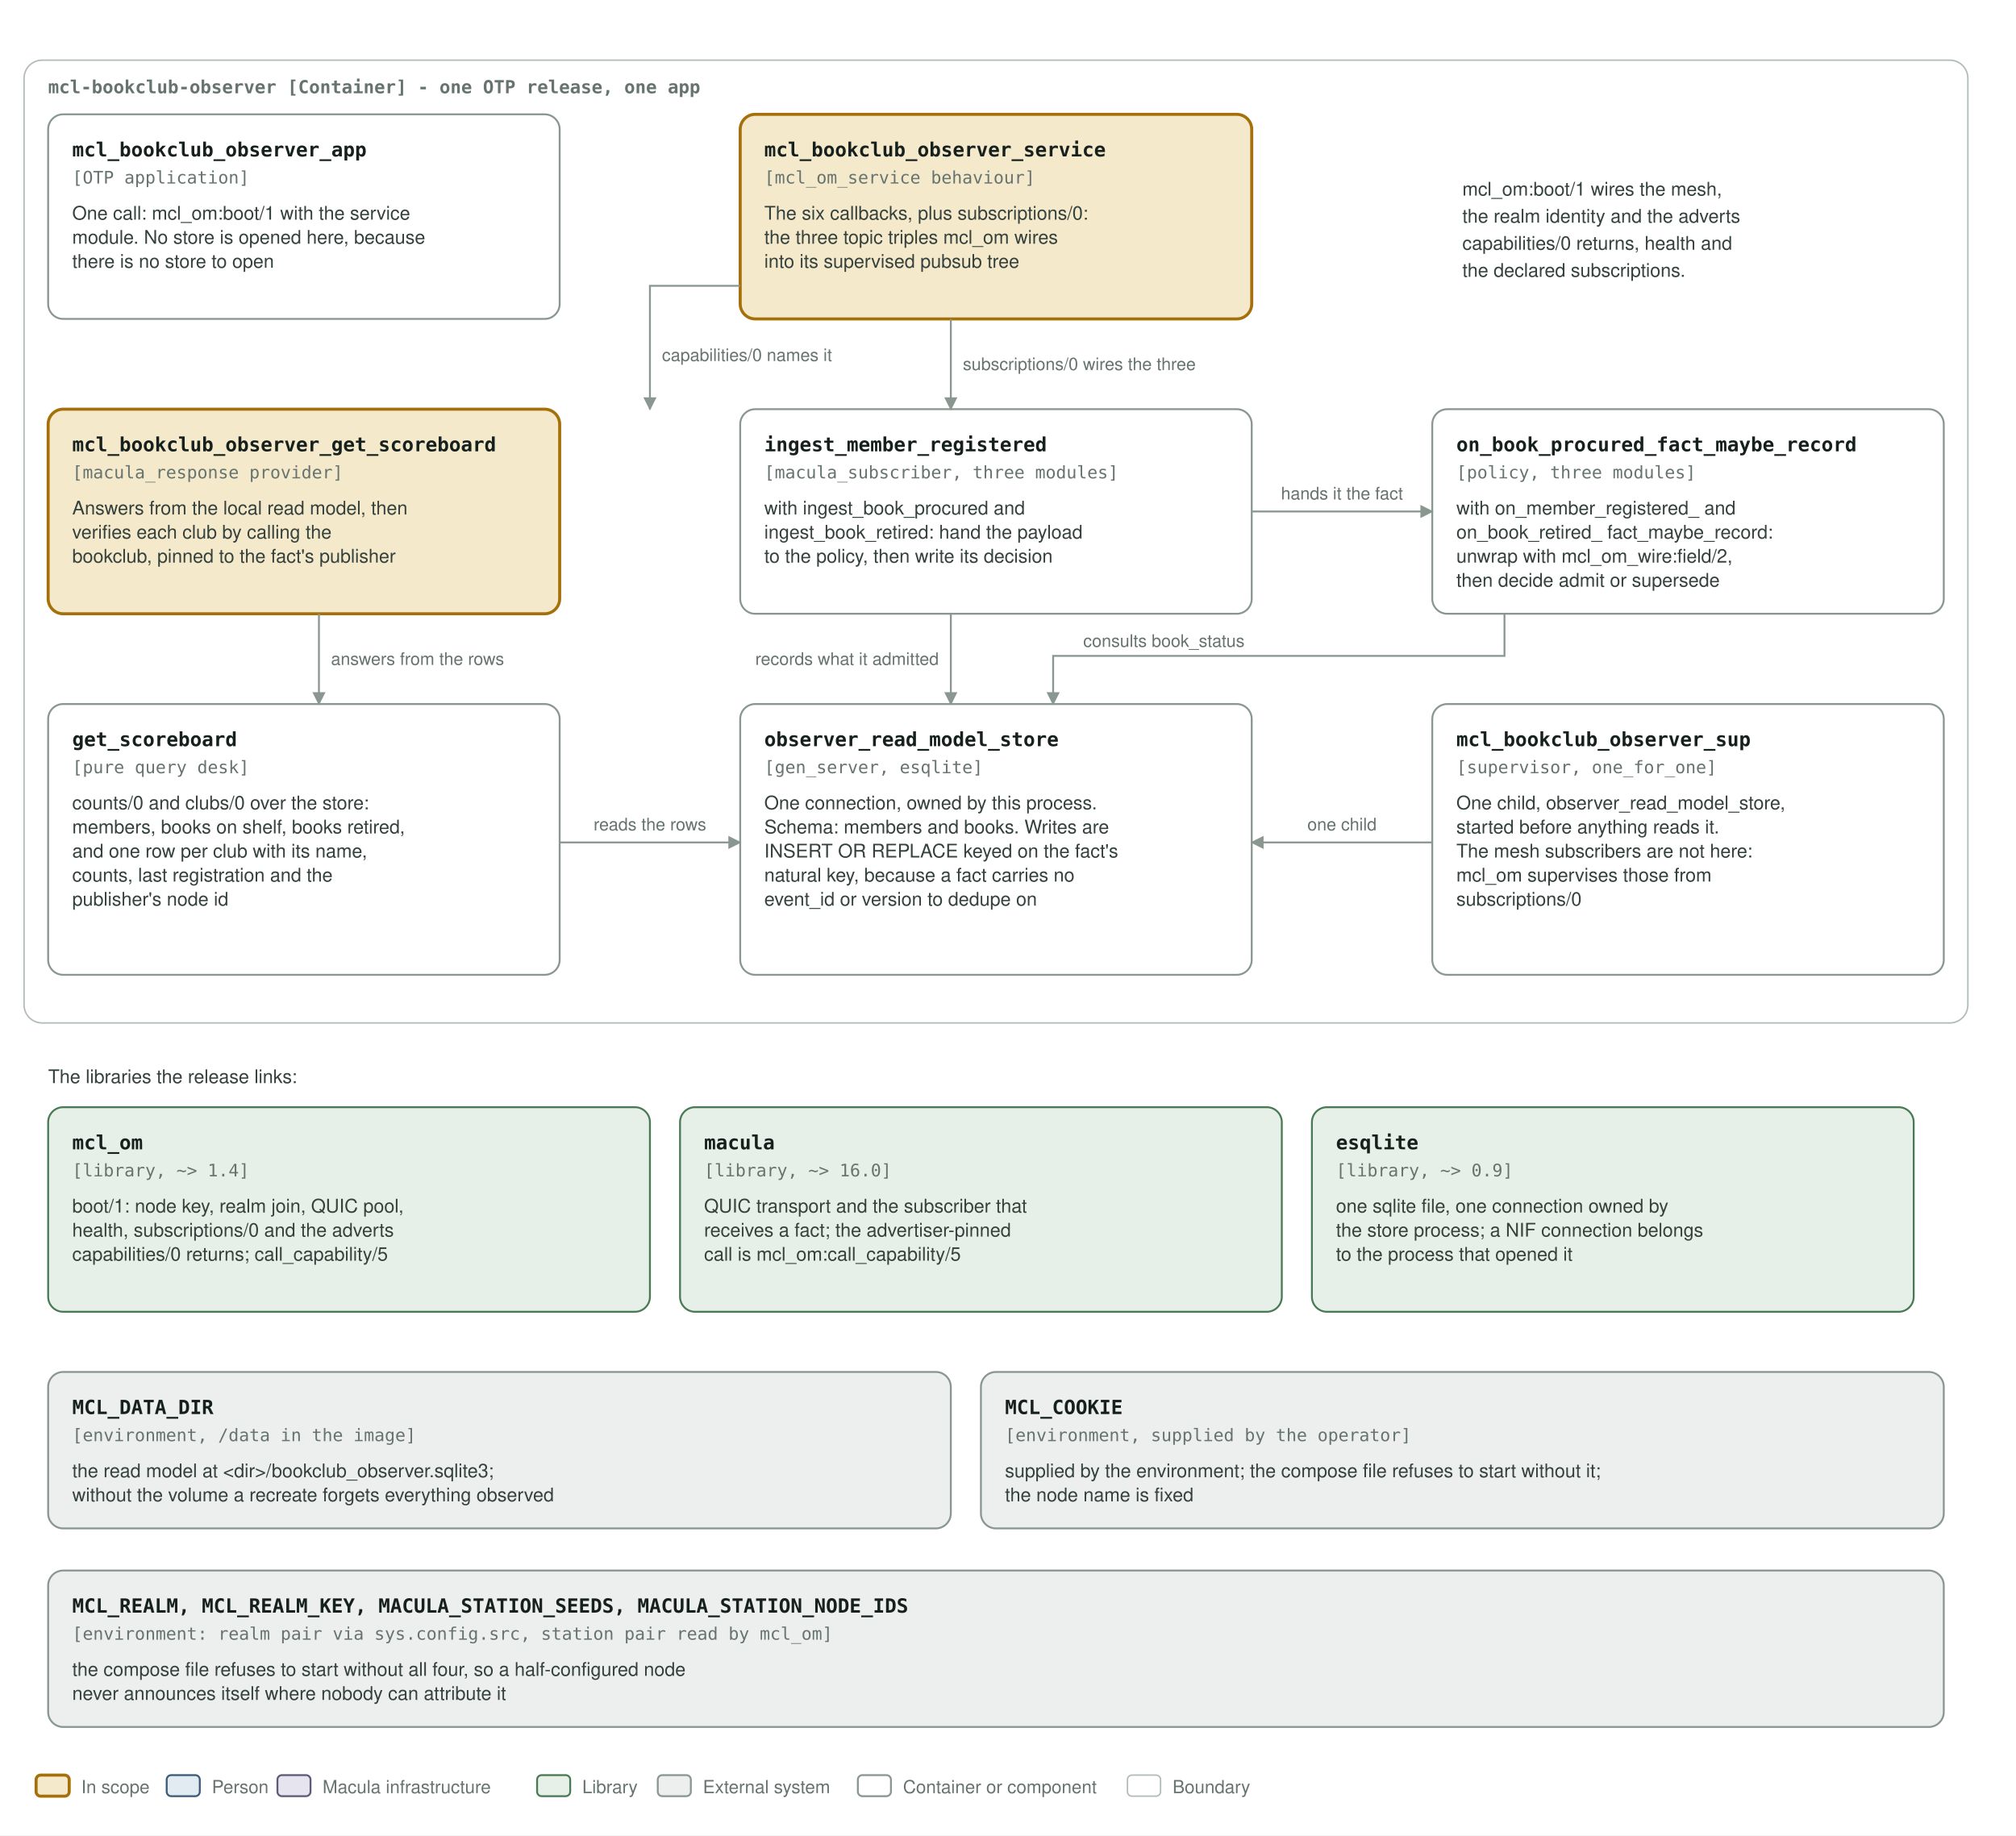
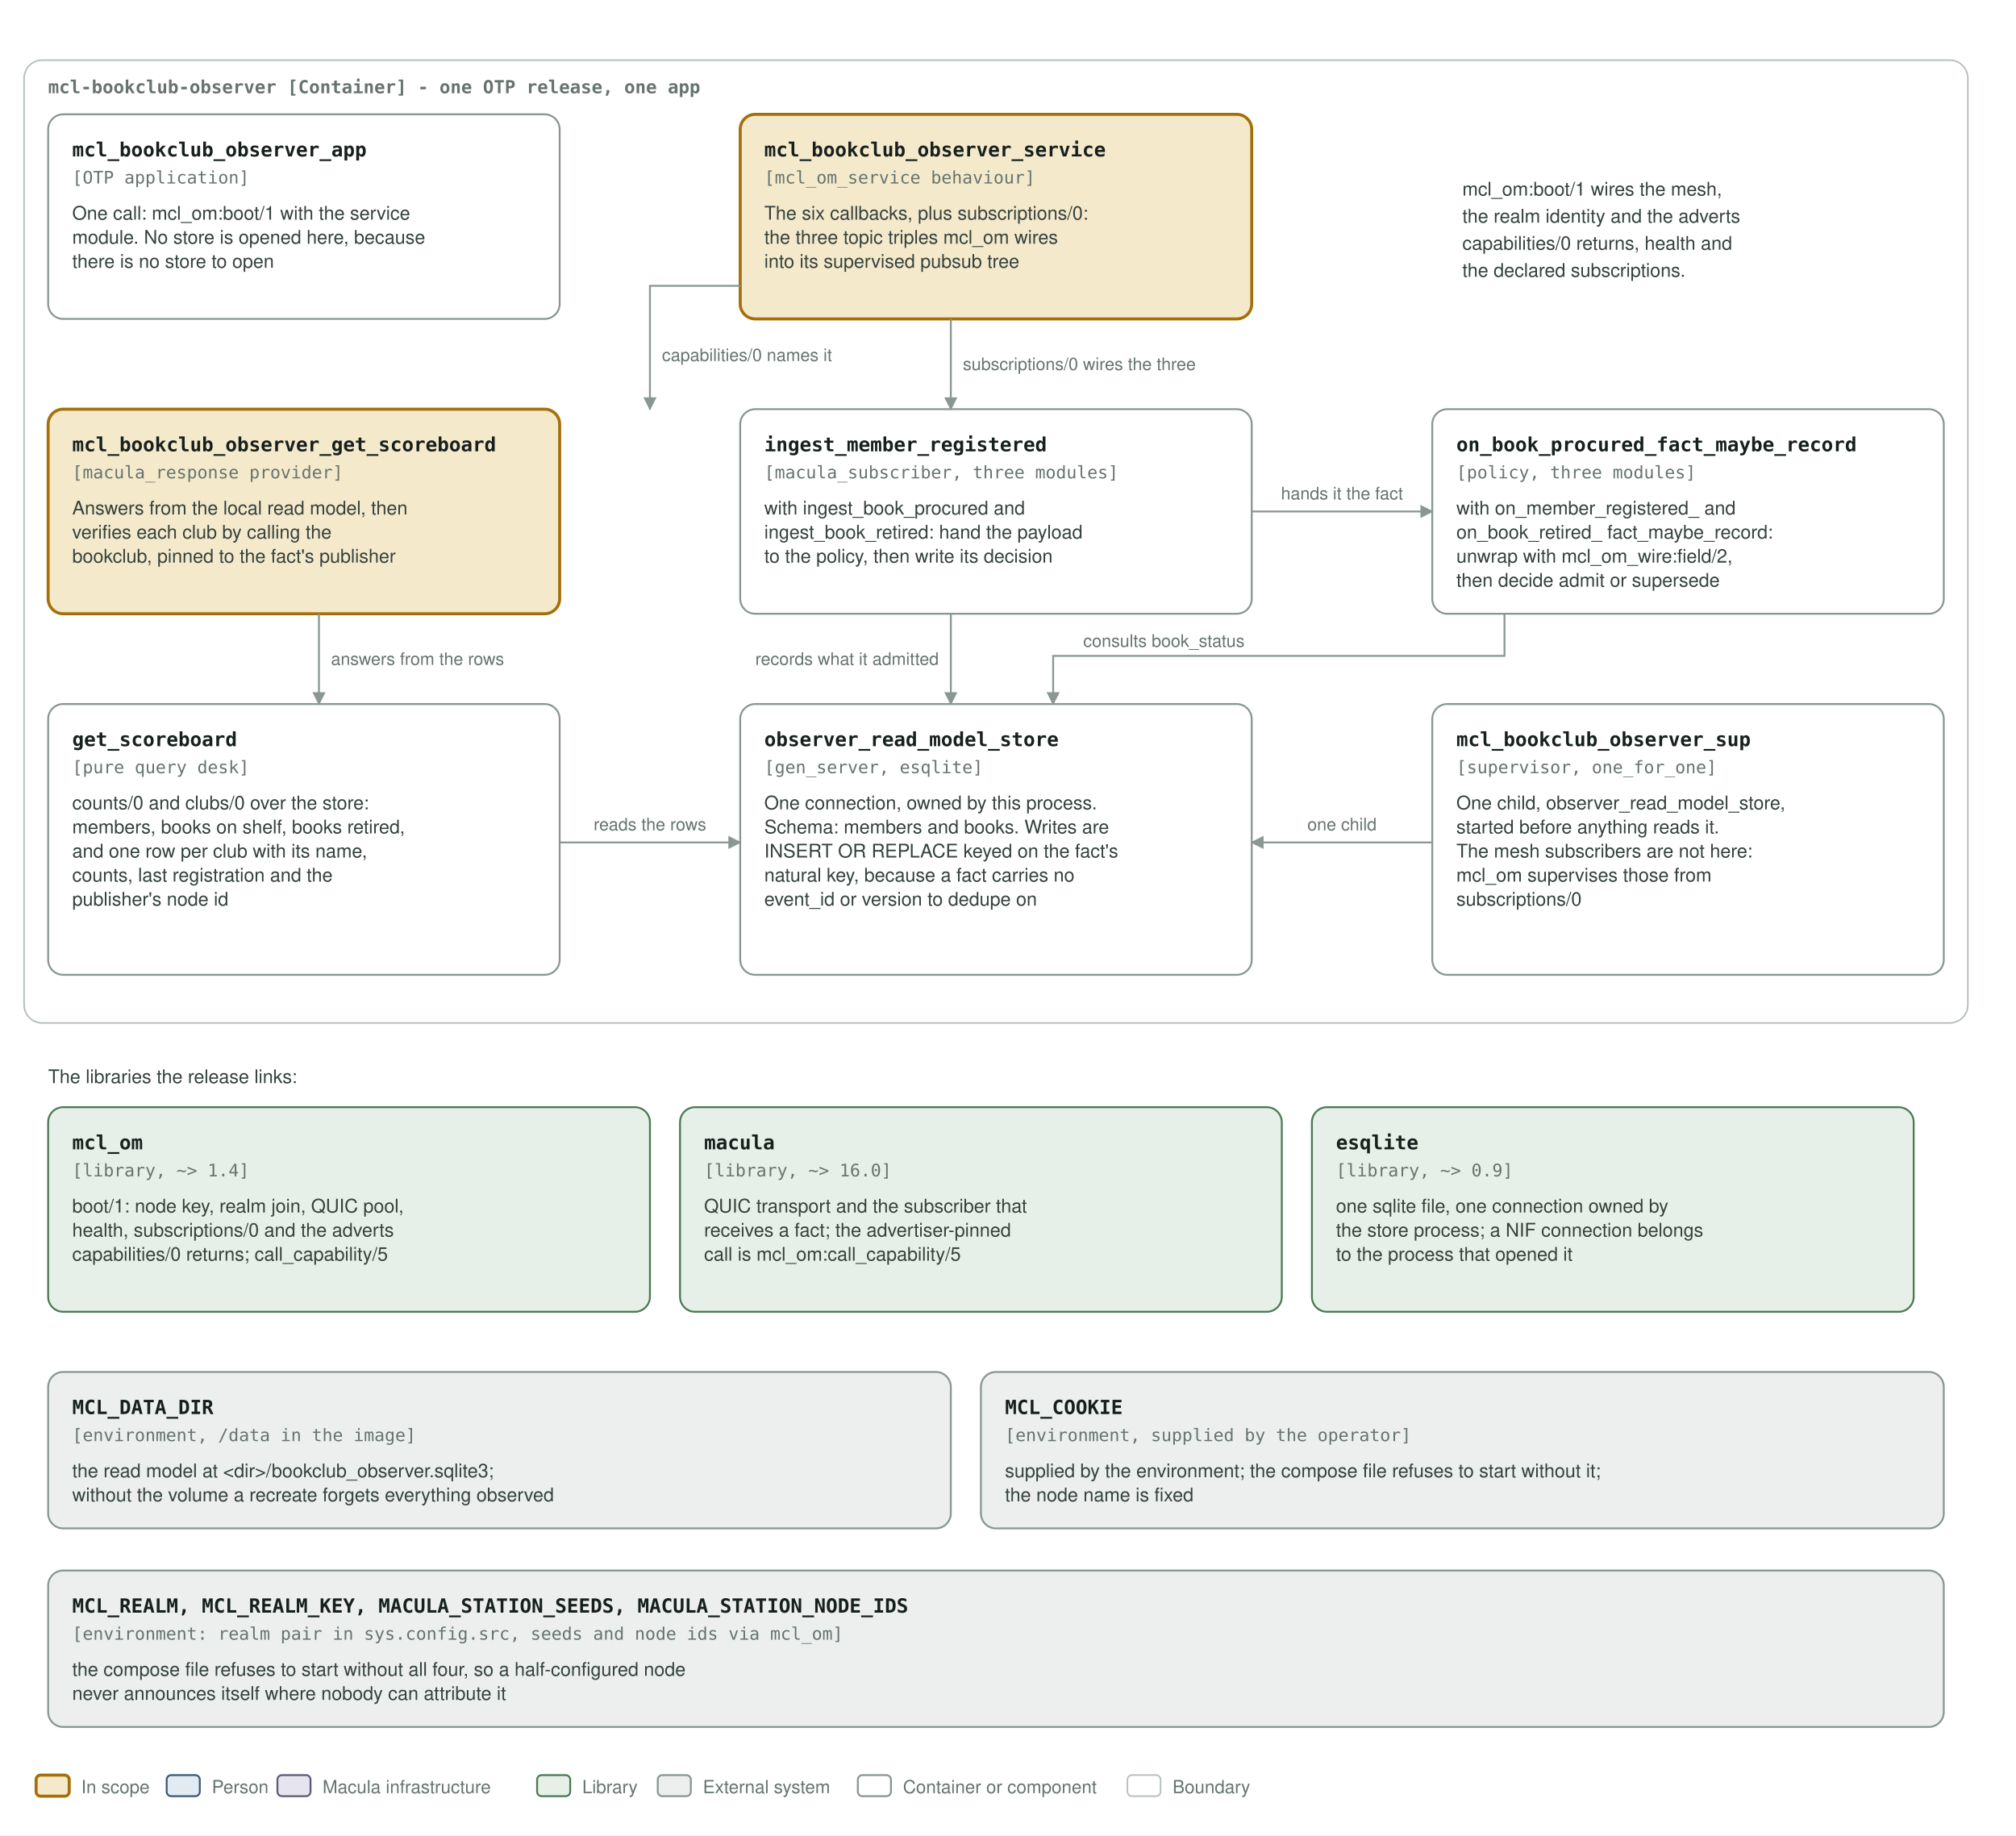
<svg xmlns="http://www.w3.org/2000/svg" viewBox="0 0 1340 1220" role="img" aria-label="mcl-bookclub-observer components">
  <style>
.t-name { font-family: "Atkinson Hyperlegible", "Segoe UI", system-ui, -apple-system, Helvetica, Arial, sans-serif; font-size: 15px; font-weight: 700; }
.t-desc { font-family: "Atkinson Hyperlegible", "Segoe UI", system-ui, -apple-system, Helvetica, Arial, sans-serif; font-size: 12.5px; }
.t-rel { font-family: "Atkinson Hyperlegible", "Segoe UI", system-ui, -apple-system, Helvetica, Arial, sans-serif; font-size: 11.5px; paint-order: stroke; stroke-width: 4px; stroke-linejoin: round; }
.t-code { font-family: "JetBrains Mono", ui-monospace, Menlo, Consolas, monospace; font-size: 13px; font-weight: 600; }
.t-type { font-family: "JetBrains Mono", ui-monospace, Menlo, Consolas, monospace; font-size: 11.5px; }
.t-bound { font-family: "JetBrains Mono", ui-monospace, Menlo, Consolas, monospace; font-size: 12px; font-weight: 600; }
.t-leg { font-family: "Atkinson Hyperlegible", "Segoe UI", system-ui, -apple-system, Helvetica, Arial, sans-serif; font-size: 12px; }
.edge { fill: none; stroke-width: 1.25; }
.edge-later { fill: none; stroke-width: 1.25; stroke-dasharray: 5 4; }
.bg { fill: #FFFFFF; }
.b-sys { fill: #F5E9CC; stroke: #A56F0A; stroke-width: 2; }
.b-per { fill: #E3EBF2; stroke: #3B5B7A; stroke-width: 1.25; }
.b-mac { fill: #E6E4EE; stroke: #5E5A78; stroke-width: 1.25; }
.b-lib { fill: #E7F0E8; stroke: #4A7A55; stroke-width: 1.25; }
.b-ext { fill: #ECEFED; stroke: #8A9791; stroke-width: 1.25; }
.b-cmp { fill: #FFFFFF; stroke: #8A9791; stroke-width: 1.25; }
.b-later { fill: none; stroke: #8A9791; stroke-width: 1.25; stroke-dasharray: 5 4; }
.bound { fill: none; stroke: #B3BDB8; stroke-width: 1; }
.head { fill: #3B5B7A; }
.t-name, .t-code { fill: #16201D; }
.t-type, .t-bound, .t-leg { fill: #66736E; }
.t-desc { fill: #34413C; }
.t-rel { fill: #66736E; stroke: #FFFFFF; }
.edge, .edge-later { stroke: #8A9791; }
.arrowhead { fill: #8A9791; }
@media (prefers-color-scheme: dark) {
.bg { fill: #171F1C; }
.b-sys { fill: #3A2E13; stroke: #E3AA3C; }
.b-per { fill: #1D2A36; stroke: #8EB4D8; }
.b-mac { fill: #26243A; stroke: #A9A4C8; }
.b-lib { fill: #1A241C; stroke: #8FBE9B; }
.b-ext { fill: #1C2421; stroke: #7D8B85; }
.b-cmp { fill: #171F1C; stroke: #7D8B85; }
.b-later { stroke: #7D8B85; }
.bound { stroke: #4A5752; }
.head { fill: #8EB4D8; }
.t-name, .t-code { fill: #E6ECE9; }
.t-type, .t-bound, .t-leg { fill: #93A09A; }
.t-desc { fill: #C3CDC8; }
.t-rel { fill: #93A09A; stroke: #171F1C; }
.edge, .edge-later { stroke: #7D8B85; }
.arrowhead { fill: #7D8B85; }
}
</style>
  <defs>
    <marker id="a" viewBox="0 0 10 10" refX="9" refY="5" markerWidth="7" markerHeight="7" orient="auto-start-reverse">
      <path class="arrowhead" d="M0 0L10 5L0 10z" />
    </marker>
  </defs>
  <rect class="bg" x="0" y="0" width="1340" height="1220" />
  <rect class="bound" x="16" y="40" width="1292" height="640" rx="12" />
  <text class="t-bound" x="32" y="62">mcl-bookclub-observer [Container] - one OTP release, one app</text>
  <rect class="b-cmp" x="32" y="76" width="340" height="136" rx="10" />
  <text class="t-code" x="48" y="104">mcl_bookclub_observer_app</text>
  <text class="t-type" x="48" y="122">[OTP application]</text>
  <text class="t-desc" x="48" y="146">One call: mcl_om:boot/1 with the service</text>
  <text class="t-desc" x="48" y="162">module. No store is opened here, because</text>
  <text class="t-desc" x="48" y="178">there is no store to open</text>
  <rect class="b-sys" x="492" y="76" width="340" height="136" rx="10" />
  <text class="t-code" x="508" y="104">mcl_bookclub_observer_service</text>
  <text class="t-type" x="508" y="122">[mcl_om_service behaviour]</text>
  <text class="t-desc" x="508" y="146">The six callbacks, plus subscriptions/0:</text>
  <text class="t-desc" x="508" y="162">the three topic triples mcl_om wires</text>
  <text class="t-desc" x="508" y="178">into its supervised pubsub tree</text>
  <text class="t-desc" x="972" y="130">mcl_om:boot/1 wires the mesh,</text>
  <text class="t-desc" x="972" y="148">the realm identity and the adverts</text>
  <text class="t-desc" x="972" y="166">capabilities/0 returns, health and</text>
  <text class="t-desc" x="972" y="184">the declared subscriptions.</text>
  <rect class="b-sys" x="32" y="272" width="340" height="136" rx="10" />
  <text class="t-code" x="48" y="300">mcl_bookclub_observer_get_scoreboard</text>
  <text class="t-type" x="48" y="318">[macula_response provider]</text>
  <text class="t-desc" x="48" y="342">Answers from the local read model, then</text>
  <text class="t-desc" x="48" y="358">verifies each club by calling the</text>
  <text class="t-desc" x="48" y="374">bookclub, pinned to the fact's publisher</text>
  <rect class="b-cmp" x="492" y="272" width="340" height="136" rx="10" />
  <text class="t-code" x="508" y="300">ingest_member_registered</text>
  <text class="t-type" x="508" y="318">[macula_subscriber, three modules]</text>
  <text class="t-desc" x="508" y="342">with ingest_book_procured and</text>
  <text class="t-desc" x="508" y="358">ingest_book_retired: hand the payload</text>
  <text class="t-desc" x="508" y="374">to the policy, then write its decision</text>
  <rect class="b-cmp" x="952" y="272" width="340" height="136" rx="10" />
  <text class="t-code" x="968" y="300">on_book_procured_fact_maybe_record</text>
  <text class="t-type" x="968" y="318">[policy, three modules]</text>
  <text class="t-desc" x="968" y="342">with on_member_registered_ and</text>
  <text class="t-desc" x="968" y="358">on_book_retired_ fact_maybe_record:</text>
  <text class="t-desc" x="968" y="374">unwrap with mcl_om_wire:field/2,</text>
  <text class="t-desc" x="968" y="390">then decide admit or supersede</text>
  <rect class="b-cmp" x="32" y="468" width="340" height="180" rx="10" />
  <text class="t-code" x="48" y="496">get_scoreboard</text>
  <text class="t-type" x="48" y="514">[pure query desk]</text>
  <text class="t-desc" x="48" y="538">counts/0 and clubs/0 over the store:</text>
  <text class="t-desc" x="48" y="554">members, books on shelf, books retired,</text>
  <text class="t-desc" x="48" y="570">and one row per club with its name,</text>
  <text class="t-desc" x="48" y="586">counts, last registration and the</text>
  <text class="t-desc" x="48" y="602">publisher's node id</text>
  <rect class="b-cmp" x="492" y="468" width="340" height="180" rx="10" />
  <text class="t-code" x="508" y="496">observer_read_model_store</text>
  <text class="t-type" x="508" y="514">[gen_server, esqlite]</text>
  <text class="t-desc" x="508" y="538">One connection, owned by this process.</text>
  <text class="t-desc" x="508" y="554">Schema: members and books. Writes are</text>
  <text class="t-desc" x="508" y="570">INSERT OR REPLACE keyed on the fact's</text>
  <text class="t-desc" x="508" y="586">natural key, because a fact carries no</text>
  <text class="t-desc" x="508" y="602">event_id or version to dedupe on</text>
  <rect class="b-cmp" x="952" y="468" width="340" height="180" rx="10" />
  <text class="t-code" x="968" y="496">mcl_bookclub_observer_sup</text>
  <text class="t-type" x="968" y="514">[supervisor, one_for_one]</text>
  <text class="t-desc" x="968" y="538">One child, observer_read_model_store,</text>
  <text class="t-desc" x="968" y="554">started before anything reads it.</text>
  <text class="t-desc" x="968" y="570">The mesh subscribers are not here:</text>
  <text class="t-desc" x="968" y="586">mcl_om supervises those from</text>
  <text class="t-desc" x="968" y="602">subscriptions/0</text>
  <text class="t-desc" x="32" y="720">The libraries the release links:</text>
  <rect class="b-lib" x="32" y="736" width="400" height="136" rx="10" />
  <text class="t-code" x="48" y="764">mcl_om</text>
  <text class="t-type" x="48" y="782">[library, ~&gt; 1.4]</text>
  <text class="t-desc" x="48" y="806">boot/1: node key, realm join, QUIC pool,</text>
  <text class="t-desc" x="48" y="822">health, subscriptions/0 and the adverts</text>
  <text class="t-desc" x="48" y="838">capabilities/0 returns; call_capability/5</text>
  <rect class="b-lib" x="452" y="736" width="400" height="136" rx="10" />
  <text class="t-code" x="468" y="764">macula</text>
  <text class="t-type" x="468" y="782">[library, ~&gt; 16.0]</text>
  <text class="t-desc" x="468" y="806">QUIC transport and the subscriber that</text>
  <text class="t-desc" x="468" y="822">receives a fact; the advertiser-pinned</text>
  <text class="t-desc" x="468" y="838">call is mcl_om:call_capability/5</text>
  <rect class="b-lib" x="872" y="736" width="400" height="136" rx="10" />
  <text class="t-code" x="888" y="764">esqlite</text>
  <text class="t-type" x="888" y="782">[library, ~&gt; 0.9]</text>
  <text class="t-desc" x="888" y="806">one sqlite file, one connection owned by</text>
  <text class="t-desc" x="888" y="822">the store process; a NIF connection belongs</text>
  <text class="t-desc" x="888" y="838">to the process that opened it</text>
  <rect class="b-ext" x="32" y="912" width="600" height="104" rx="10" />
  <text class="t-code" x="48" y="940">MCL_DATA_DIR</text>
  <text class="t-type" x="48" y="958">[environment, /data in the image]</text>
  <text class="t-desc" x="48" y="982">the read model at &lt;dir&gt;/bookclub_observer.sqlite3;</text>
  <text class="t-desc" x="48" y="998">without the volume a recreate forgets everything observed</text>
  <rect class="b-ext" x="652" y="912" width="640" height="104" rx="10" />
  <text class="t-code" x="668" y="940">MCL_COOKIE</text>
  <text class="t-type" x="668" y="958">[environment, supplied by the operator]</text>
  <text class="t-desc" x="668" y="982">supplied by the environment; the compose file refuses to start without it;</text>
  <text class="t-desc" x="668" y="998">the node name is fixed</text>
  <rect class="b-ext" x="32" y="1044" width="1260" height="104" rx="10" />
  <text class="t-code" x="48" y="1072">MCL_REALM, MCL_REALM_KEY, MACULA_STATION_SEEDS, MACULA_STATION_NODE_IDS</text>
-   <text class="t-type" x="48" y="1090">[environment: realm pair via sys.config.src, station pair read by mcl_om]</text>
+   <text class="t-type" x="48" y="1090">[environment: realm pair in sys.config.src, seeds and node ids via mcl_om]</text>
  <text class="t-desc" x="48" y="1114">the compose file refuses to start without all four, so a half-configured node</text>
  <text class="t-desc" x="48" y="1130">never announces itself where nobody can attribute it</text>
  <path class="edge" d="M492 190H432V272" marker-end="url(#a)" />
  <text class="t-rel" x="440" y="240">capabilities/0 names it</text>
  <path class="edge" d="M632 212V272" marker-end="url(#a)" />
  <text class="t-rel" x="640" y="246">subscriptions/0 wires the three</text>
  <path class="edge" d="M832 340H952" marker-end="url(#a)" />
  <text class="t-rel" x="892" y="332" text-anchor="middle">hands it the fact</text>
  <path class="edge" d="M212 408V468" marker-end="url(#a)" />
  <text class="t-rel" x="220" y="442">answers from the rows</text>
  <path class="edge" d="M632 408V468" marker-end="url(#a)" />
  <text class="t-rel" x="624" y="442" text-anchor="end">records what it admitted</text>
  <path class="edge" d="M1000 408V436H700V468" marker-end="url(#a)" />
  <text class="t-rel" x="720" y="430">consults book_status</text>
  <path class="edge" d="M372 560H492" marker-end="url(#a)" />
  <text class="t-rel" x="432" y="552" text-anchor="middle">reads the rows</text>
  <path class="edge" d="M952 560H832" marker-end="url(#a)" />
  <text class="t-rel" x="892" y="552" text-anchor="middle">one child</text>
  <rect class="b-sys" x="24" y="1180" width="22" height="14" rx="3" />
  <text class="t-leg" x="54" y="1192">In scope</text>
  <rect class="b-per" x="110.8" y="1180" width="22" height="14" rx="3" />
  <text class="t-leg" x="140.8" y="1192">Person</text>
  <rect class="b-mac" x="184.4" y="1180" width="22" height="14" rx="3" />
  <text class="t-leg" x="214.4" y="1192">Macula infrastructure</text>
  <rect class="b-lib" x="357.0" y="1180" width="22" height="14" rx="3" />
  <text class="t-leg" x="387.0" y="1192">Library</text>
  <rect class="b-ext" x="437.2" y="1180" width="22" height="14" rx="3" />
  <text class="t-leg" x="467.2" y="1192">External system</text>
  <rect class="b-cmp" x="570.2" y="1180" width="22" height="14" rx="3" />
  <text class="t-leg" x="600.2" y="1192">Container or component</text>
  <rect class="bound" x="749.4" y="1180" width="22" height="14" rx="3" />
  <text class="t-leg" x="779.4" y="1192">Boundary</text>
</svg>
